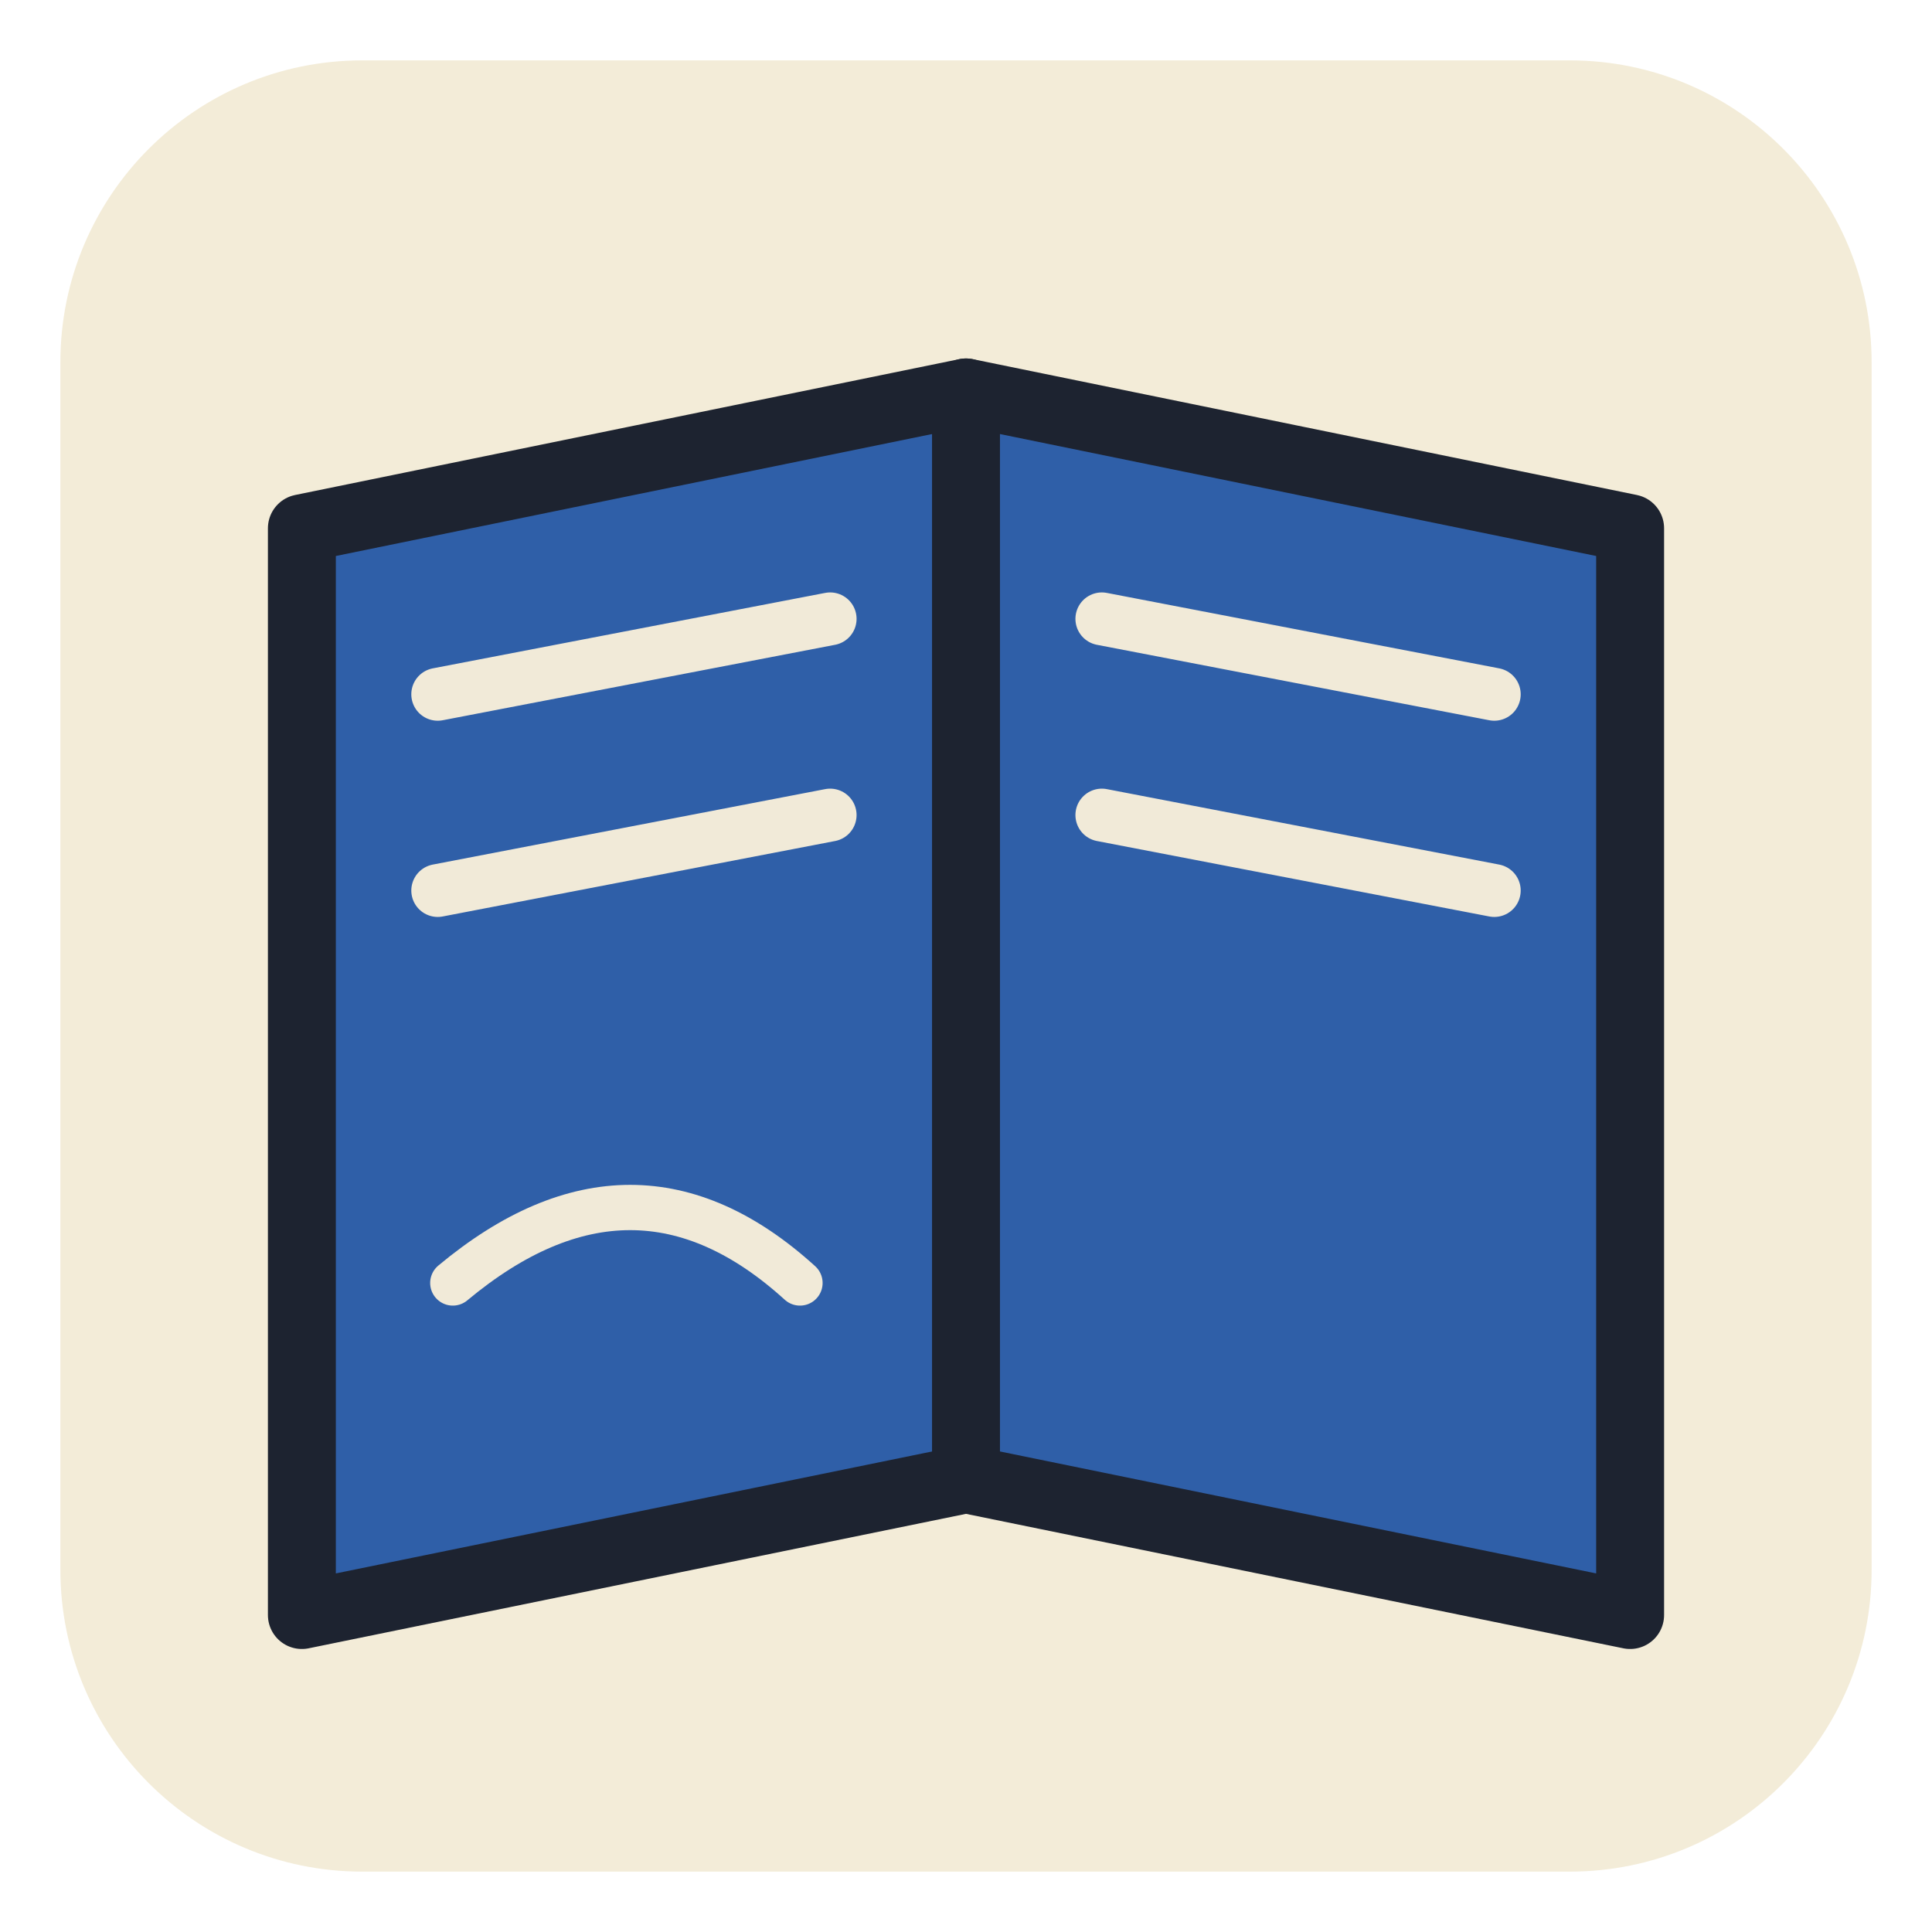
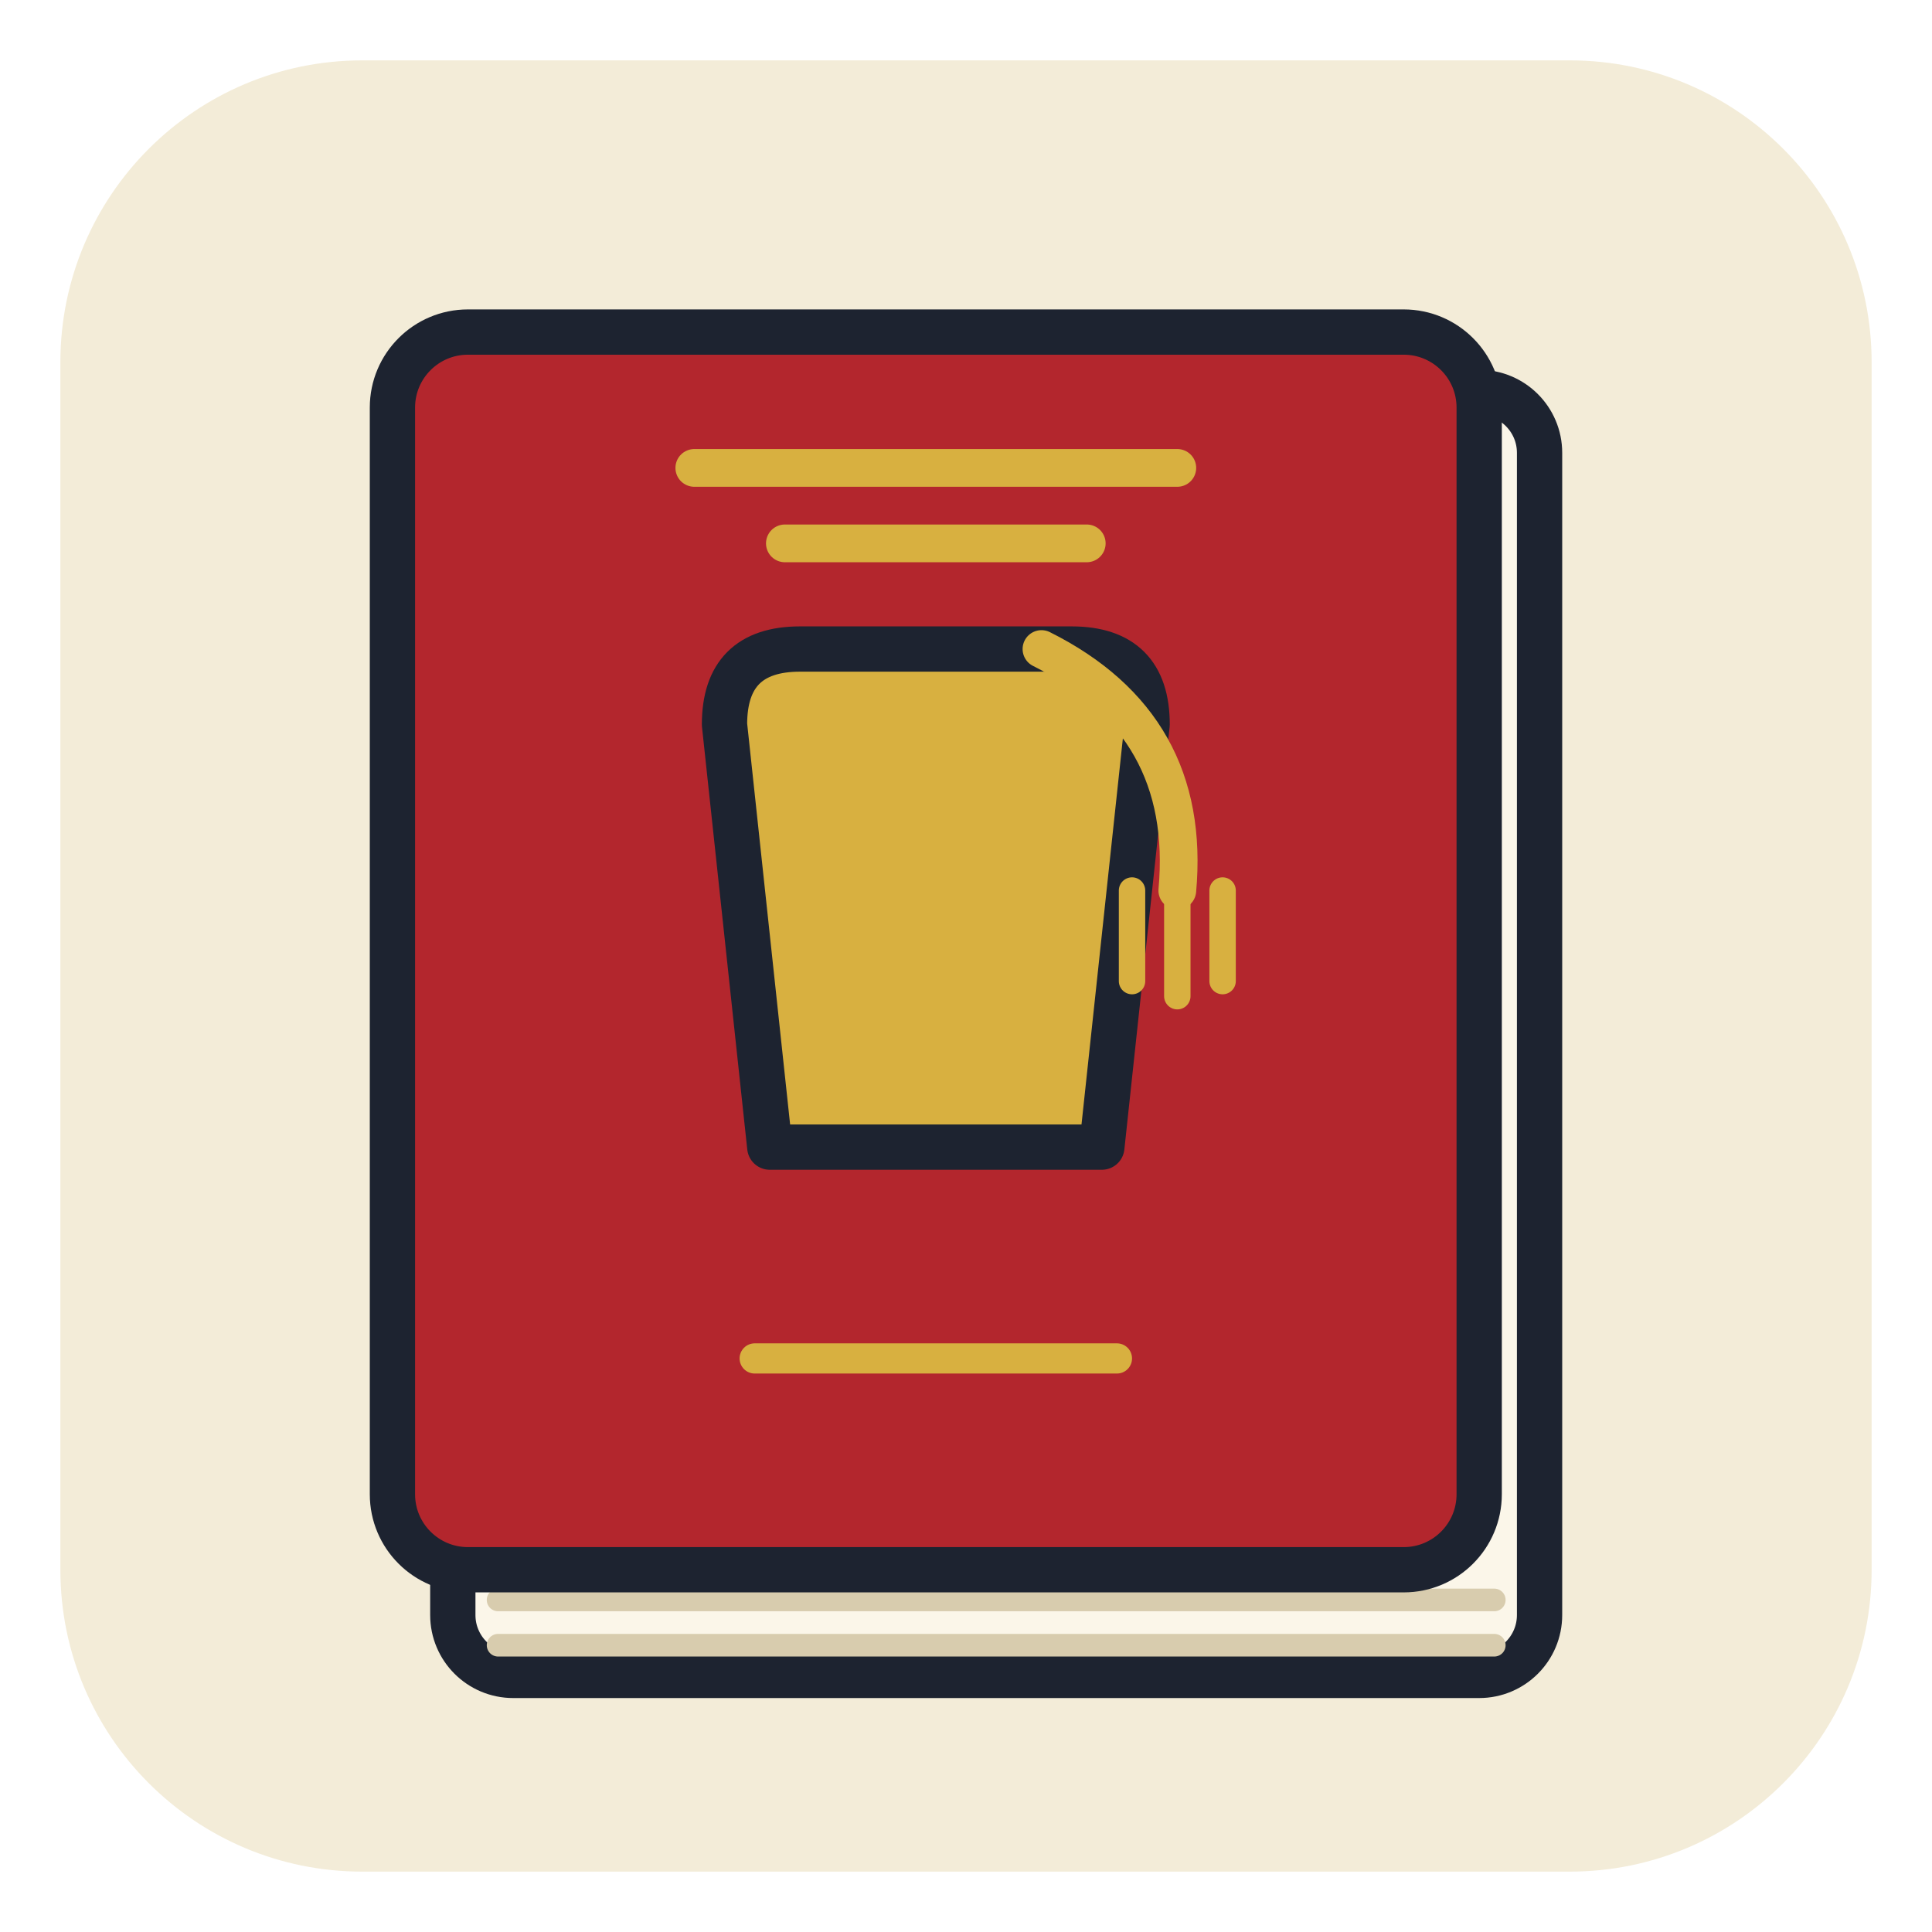
<svg xmlns="http://www.w3.org/2000/svg" width="256" height="256" viewBox="0 0 256 256">
  <rect x="8" y="8" width="240" height="240" rx="40" fill="#f3ecd8" />
-   <g stroke="#1d2330" stroke-width="9" stroke-linejoin="round" stroke-linecap="round">
-     <path d="M40 70 L128 52 L216 70 L216 214 L128 196 L40 214 Z" fill="#2f5fa8" />
-     <path d="M128 52 L128 196" />
-     <path d="M58 92 L110 82 M58 118 L110 108 M146 82 L198 92 M146 108 L198 118" stroke="#f1ead8" stroke-width="7" />
-     <path d="M60 170 Q84 150 106 170" fill="none" stroke="#f1ead8" stroke-width="6" />
+   <g stroke="#1d2330" stroke-width="6" stroke-linejoin="round" stroke-linecap="round">
+     <rect x="60" y="52" width="144" height="170" rx="8" fill="#fbf6e9" />
+     <path d="M66 212 L198 212 M66 218 L198 218" fill="none" stroke="#d8ccae" stroke-width="3" />
+     <rect x="52" y="44" width="144" height="164" rx="10" fill="#b3262d" />
+     <path d="M92 62 L156 62 M104 72 L144 72" fill="none" stroke="#d8b040" stroke-width="5" />
+     <path d="M102 152 L96 96 Q96 86 106 86 L142 86 Q152 86 152 96 L146 152 Z" fill="#d8b040" />
+     <path d="M138 86 Q158 96 156 118" fill="none" stroke="#d8b040" stroke-width="5" />
+     <path d="M150 118 L150 130 M156 118 L156 132 M162 118 L162 130" fill="none" stroke="#d8b040" stroke-width="3.5" />
+     <path d="M100 180 L148 180" fill="none" stroke="#d8b040" stroke-width="4" />
  </g>
</svg>
